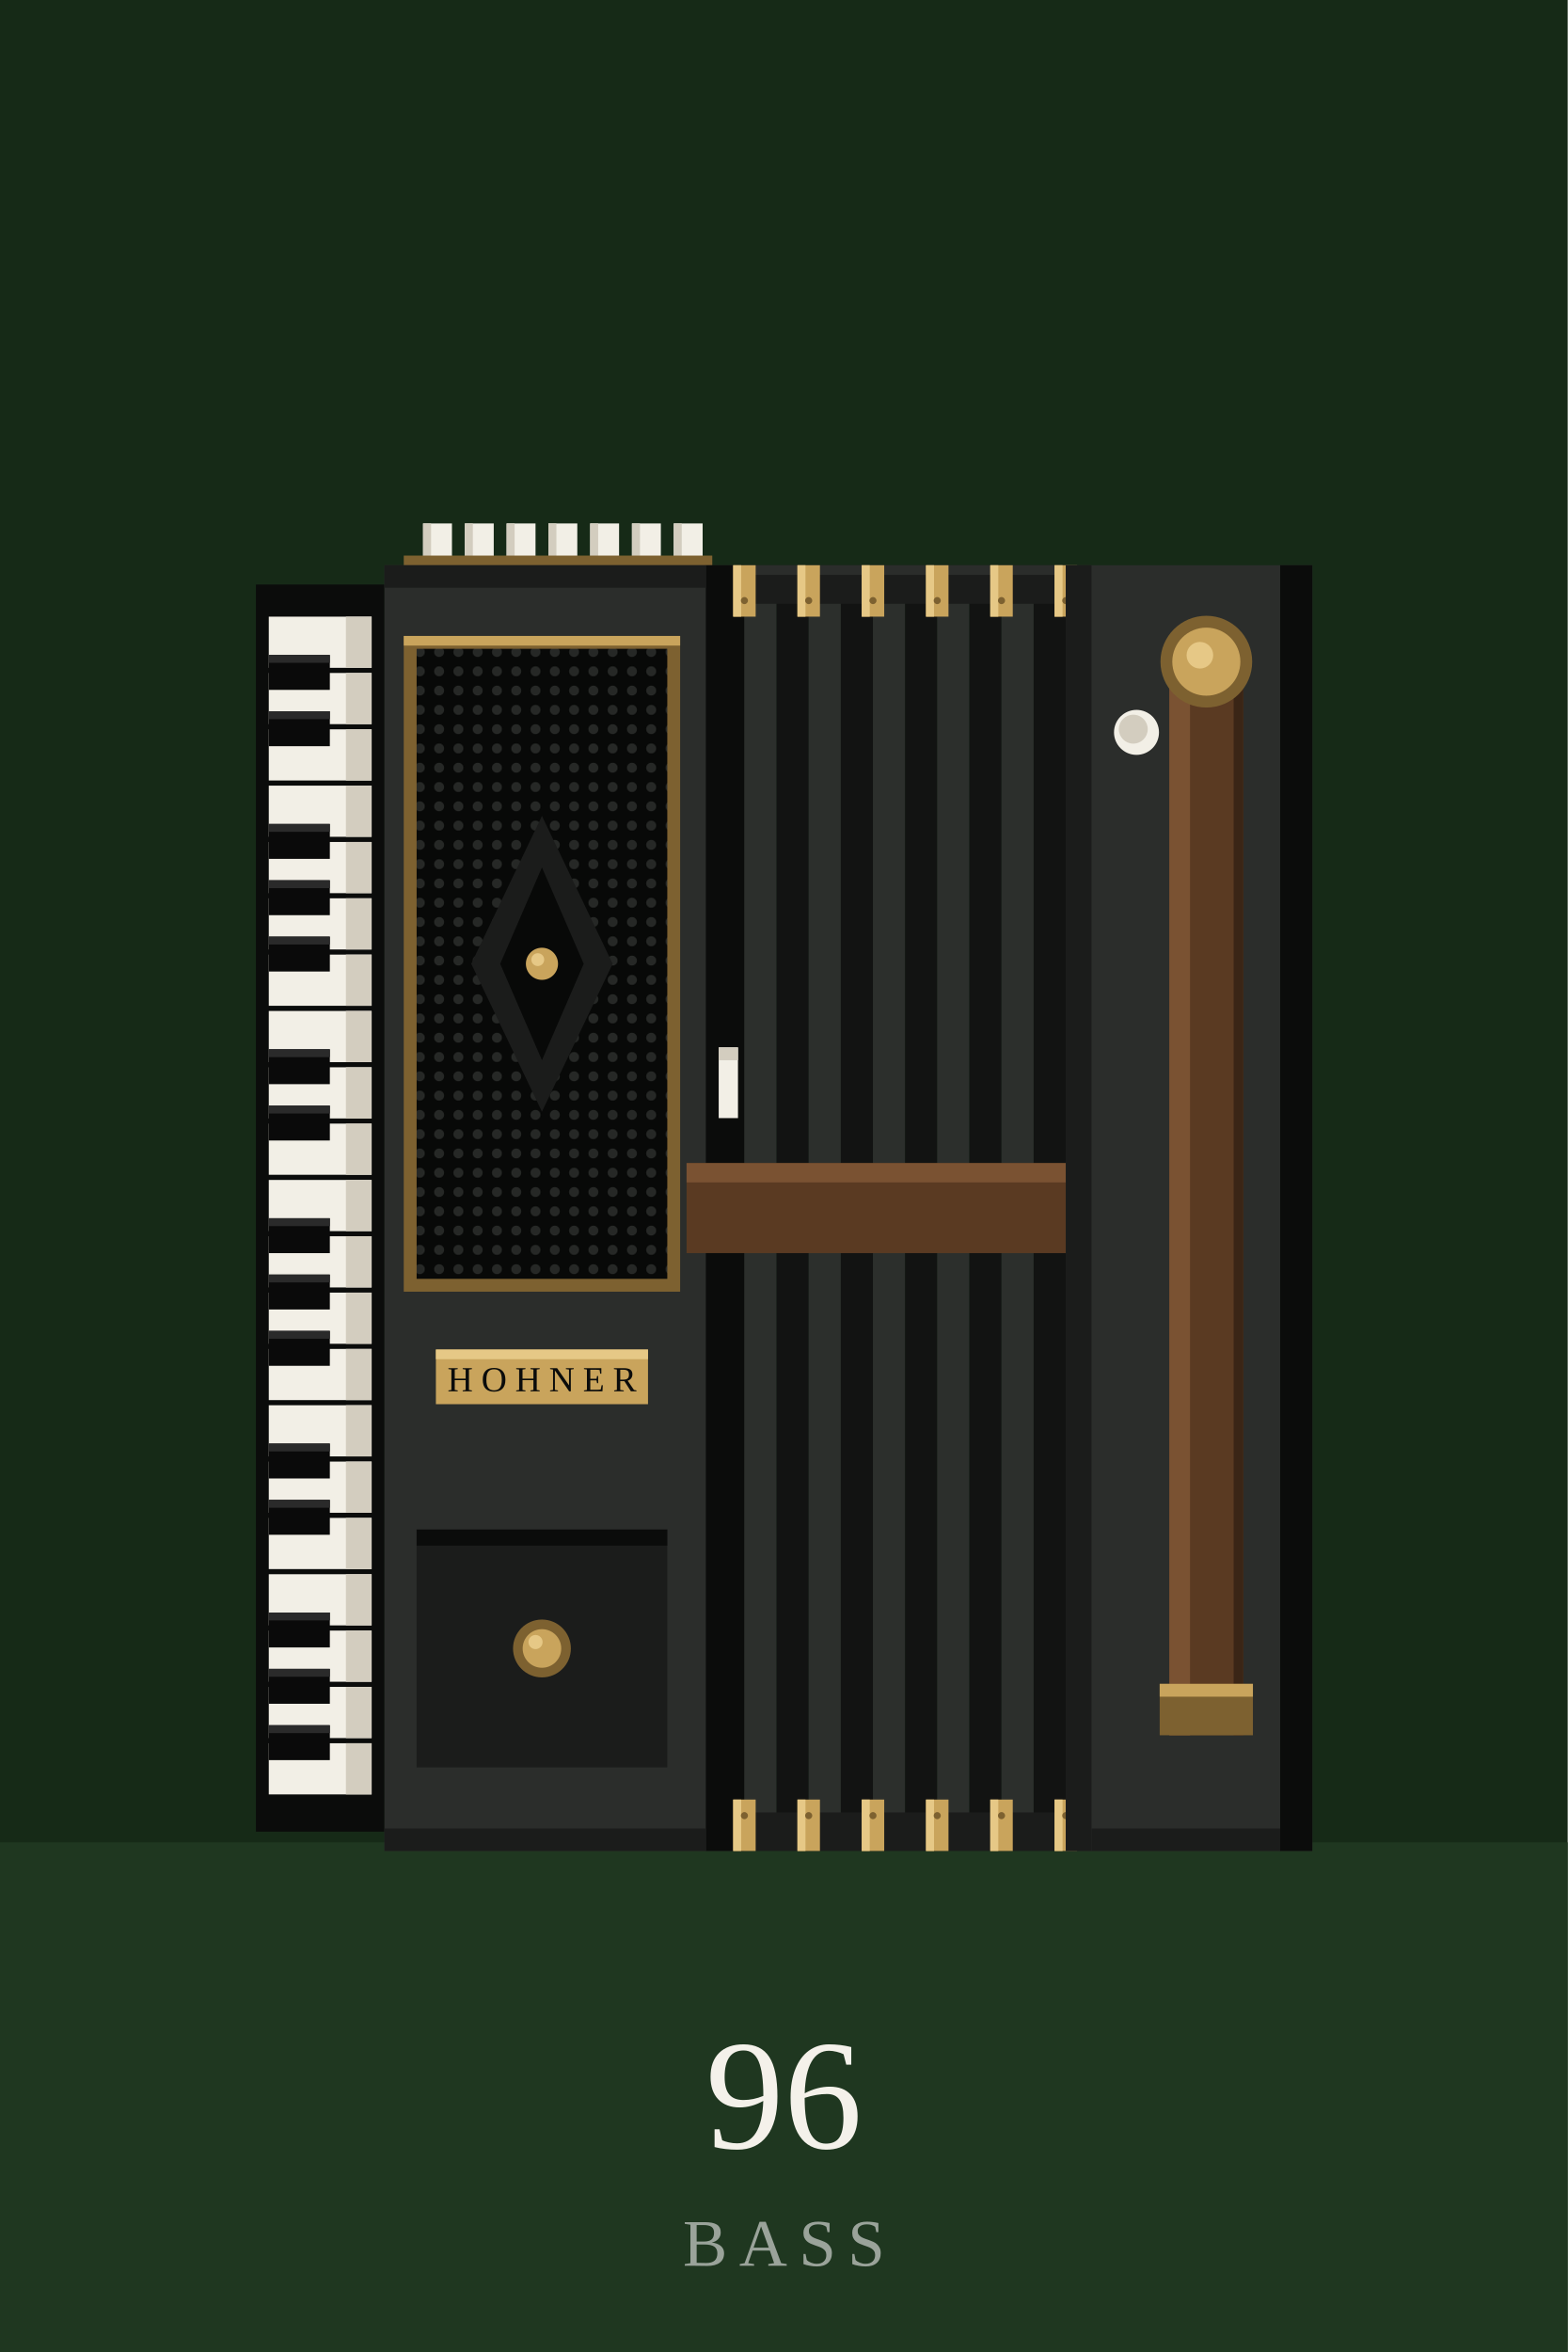
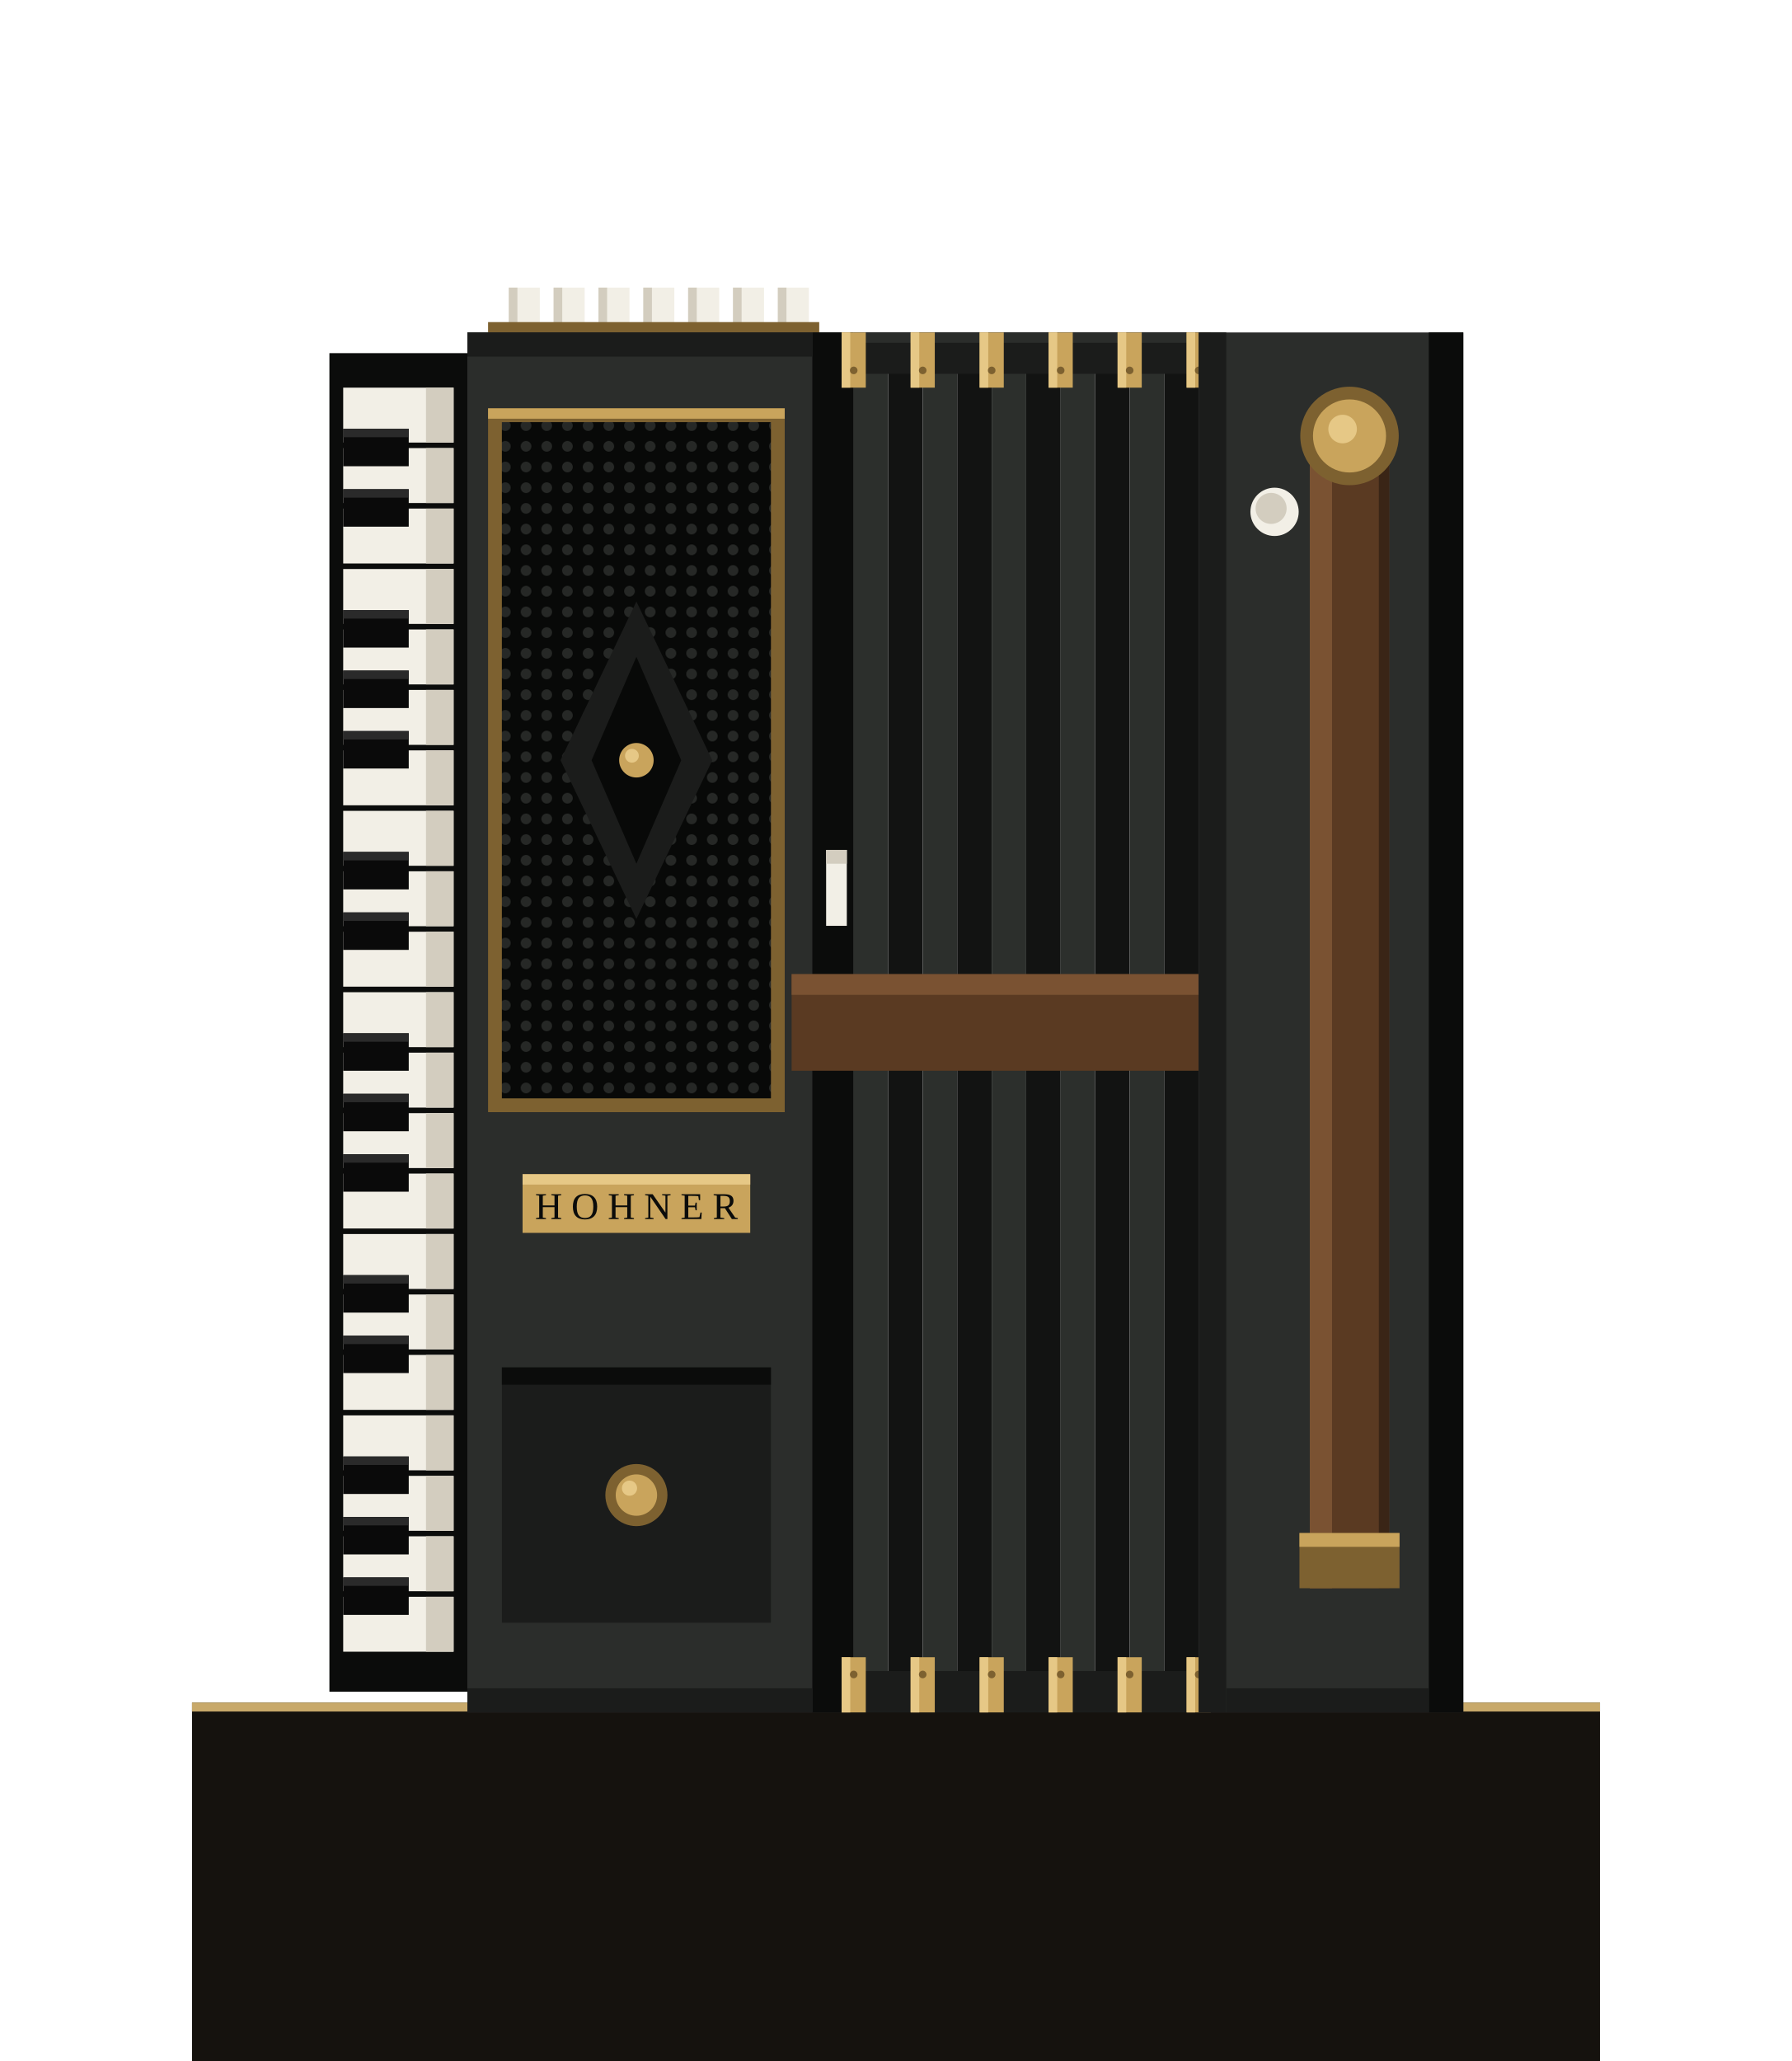
- <svg xmlns="http://www.w3.org/2000/svg" viewBox="0 0 400 600" width="400" height="600" role="img">
-   <rect x="0" y="0" width="400" height="600" fill="#162a17" />
-   <rect x="0" y="470" width="400" height="130" fill="#1f3720" />
-   <g transform="translate(65.3 144.19) scale(0.82)">
+ <svg xmlns="http://www.w3.org/2000/svg" viewBox="0 140 400 460" width="400" height="460" role="img">
+   <rect x="42.86" y="520" width="314.29" height="80" fill="#15120e" />
+   <rect x="42.86" y="520" width="314.29" height="2" fill="#c8a96a" />
+   <g transform="translate(73.53 214.2) scale(0.77)">
    <defs>
-       <pattern id="a16h" width="6" height="6" patternUnits="userSpaceOnUse">
+       <pattern id="a13h" width="6" height="6" patternUnits="userSpaceOnUse">
        <rect width="6" height="6" fill="#080908" />
        <circle cx="3" cy="3" r="1.55" fill="#262826" />
      </pattern>
    </defs>
    <rect x="52" y="-13" width="9" height="13" fill="#f2efe6" />
    <rect x="52" y="-13" width="2.5" height="13" fill="#d3cdbf" />
    <rect x="65" y="-13" width="9" height="13" fill="#f2efe6" />
    <rect x="65" y="-13" width="2.5" height="13" fill="#d3cdbf" />
    <rect x="78" y="-13" width="9" height="13" fill="#f2efe6" />
    <rect x="78" y="-13" width="2.5" height="13" fill="#d3cdbf" />
    <rect x="91" y="-13" width="9" height="13" fill="#f2efe6" />
    <rect x="91" y="-13" width="2.5" height="13" fill="#d3cdbf" />
    <rect x="104" y="-13" width="9" height="13" fill="#f2efe6" />
    <rect x="104" y="-13" width="2.5" height="13" fill="#d3cdbf" />
    <rect x="117" y="-13" width="9" height="13" fill="#f2efe6" />
    <rect x="117" y="-13" width="2.5" height="13" fill="#d3cdbf" />
    <rect x="130" y="-13" width="9" height="13" fill="#f2efe6" />
    <rect x="130" y="-13" width="2.5" height="13" fill="#d3cdbf" />
    <rect x="46" y="-3" width="96" height="4" fill="#7d6130" />
    <rect x="0" y="6" width="40" height="388" fill="#0b0c0b" />
    <rect x="4" y="16" width="32" height="15.92" fill="#f2efe6" />
    <rect x="28" y="16" width="8" height="15.92" fill="#d3cdbf" />
    <rect x="4" y="33.52" width="32" height="15.92" fill="#f2efe6" />
    <rect x="28" y="33.52" width="8" height="15.92" fill="#d3cdbf" />
    <rect x="4" y="51.05" width="32" height="15.92" fill="#f2efe6" />
    <rect x="28" y="51.05" width="8" height="15.92" fill="#d3cdbf" />
    <rect x="4" y="68.57" width="32" height="15.92" fill="#f2efe6" />
    <rect x="28" y="68.57" width="8" height="15.92" fill="#d3cdbf" />
    <rect x="4" y="86.1" width="32" height="15.92" fill="#f2efe6" />
    <rect x="28" y="86.1" width="8" height="15.92" fill="#d3cdbf" />
    <rect x="4" y="103.62" width="32" height="15.92" fill="#f2efe6" />
    <rect x="28" y="103.62" width="8" height="15.92" fill="#d3cdbf" />
    <rect x="4" y="121.14" width="32" height="15.92" fill="#f2efe6" />
    <rect x="28" y="121.14" width="8" height="15.92" fill="#d3cdbf" />
    <rect x="4" y="138.67" width="32" height="15.92" fill="#f2efe6" />
    <rect x="28" y="138.67" width="8" height="15.92" fill="#d3cdbf" />
    <rect x="4" y="156.19" width="32" height="15.92" fill="#f2efe6" />
    <rect x="28" y="156.19" width="8" height="15.92" fill="#d3cdbf" />
    <rect x="4" y="173.71" width="32" height="15.92" fill="#f2efe6" />
    <rect x="28" y="173.71" width="8" height="15.92" fill="#d3cdbf" />
    <rect x="4" y="191.24" width="32" height="15.92" fill="#f2efe6" />
    <rect x="28" y="191.24" width="8" height="15.92" fill="#d3cdbf" />
    <rect x="4" y="208.76" width="32" height="15.92" fill="#f2efe6" />
    <rect x="28" y="208.76" width="8" height="15.92" fill="#d3cdbf" />
    <rect x="4" y="226.29" width="32" height="15.92" fill="#f2efe6" />
    <rect x="28" y="226.29" width="8" height="15.92" fill="#d3cdbf" />
    <rect x="4" y="243.81" width="32" height="15.92" fill="#f2efe6" />
    <rect x="28" y="243.81" width="8" height="15.92" fill="#d3cdbf" />
    <rect x="4" y="261.33" width="32" height="15.92" fill="#f2efe6" />
    <rect x="28" y="261.33" width="8" height="15.92" fill="#d3cdbf" />
    <rect x="4" y="278.86" width="32" height="15.92" fill="#f2efe6" />
    <rect x="28" y="278.86" width="8" height="15.92" fill="#d3cdbf" />
    <rect x="4" y="296.38" width="32" height="15.92" fill="#f2efe6" />
    <rect x="28" y="296.38" width="8" height="15.92" fill="#d3cdbf" />
    <rect x="4" y="313.9" width="32" height="15.92" fill="#f2efe6" />
    <rect x="28" y="313.9" width="8" height="15.92" fill="#d3cdbf" />
    <rect x="4" y="331.43" width="32" height="15.92" fill="#f2efe6" />
    <rect x="28" y="331.43" width="8" height="15.92" fill="#d3cdbf" />
    <rect x="4" y="348.95" width="32" height="15.92" fill="#f2efe6" />
    <rect x="28" y="348.95" width="8" height="15.92" fill="#d3cdbf" />
    <rect x="4" y="366.48" width="32" height="15.92" fill="#f2efe6" />
    <rect x="28" y="366.48" width="8" height="15.92" fill="#d3cdbf" />
    <rect x="4" y="27.92" width="19" height="10.86" fill="#0a0a0a" />
    <rect x="4" y="27.92" width="19" height="2.45" fill="#2a2a2a" />
    <rect x="4" y="45.44" width="19" height="10.86" fill="#0a0a0a" />
    <rect x="4" y="45.44" width="19" height="2.45" fill="#2a2a2a" />
    <rect x="4" y="80.49" width="19" height="10.86" fill="#0a0a0a" />
    <rect x="4" y="80.49" width="19" height="2.45" fill="#2a2a2a" />
    <rect x="4" y="98.01" width="19" height="10.86" fill="#0a0a0a" />
    <rect x="4" y="98.01" width="19" height="2.45" fill="#2a2a2a" />
    <rect x="4" y="115.54" width="19" height="10.86" fill="#0a0a0a" />
    <rect x="4" y="115.54" width="19" height="2.45" fill="#2a2a2a" />
    <rect x="4" y="150.58" width="19" height="10.86" fill="#0a0a0a" />
    <rect x="4" y="150.58" width="19" height="2.45" fill="#2a2a2a" />
    <rect x="4" y="168.11" width="19" height="10.86" fill="#0a0a0a" />
    <rect x="4" y="168.11" width="19" height="2.45" fill="#2a2a2a" />
    <rect x="4" y="203.15" width="19" height="10.86" fill="#0a0a0a" />
    <rect x="4" y="203.15" width="19" height="2.45" fill="#2a2a2a" />
    <rect x="4" y="220.68" width="19" height="10.86" fill="#0a0a0a" />
    <rect x="4" y="220.68" width="19" height="2.45" fill="#2a2a2a" />
    <rect x="4" y="238.2" width="19" height="10.86" fill="#0a0a0a" />
    <rect x="4" y="238.2" width="19" height="2.45" fill="#2a2a2a" />
    <rect x="4" y="273.25" width="19" height="10.86" fill="#0a0a0a" />
    <rect x="4" y="273.25" width="19" height="2.45" fill="#2a2a2a" />
    <rect x="4" y="290.77" width="19" height="10.86" fill="#0a0a0a" />
    <rect x="4" y="290.77" width="19" height="2.45" fill="#2a2a2a" />
    <rect x="4" y="325.82" width="19" height="10.86" fill="#0a0a0a" />
    <rect x="4" y="325.82" width="19" height="2.45" fill="#2a2a2a" />
    <rect x="4" y="343.34" width="19" height="10.86" fill="#0a0a0a" />
    <rect x="4" y="343.34" width="19" height="2.45" fill="#2a2a2a" />
    <rect x="4" y="360.87" width="19" height="10.86" fill="#0a0a0a" />
    <rect x="4" y="360.87" width="19" height="2.45" fill="#2a2a2a" />
    <rect x="40" y="0" width="112" height="400" fill="#2b2d2b" />
    <rect x="140" y="0" width="12" height="400" fill="#0b0c0b" />
    <rect x="40" y="0" width="100" height="7" fill="#1b1c1b" />
    <rect x="40" y="393" width="100" height="7" fill="#1b1c1b" />
    <rect x="46" y="22" width="86" height="204" fill="#7d6130" />
    <rect x="46" y="22" width="86" height="3" fill="#c9a45c" />
-     <rect x="50" y="26" width="78" height="196" fill="url(#a16h)" />
+     <rect x="50" y="26" width="78" height="196" fill="url(#a13h)" />
    <path d="M89 78 L111 124 L89 170 L67 124 Z" fill="#1b1c1b" />
    <path d="M89 94 L102 124 L89 154 L76 124 Z" fill="#080908" />
    <circle cx="89" cy="124" r="5" fill="#c9a45c" />
    <circle cx="87.7" cy="122.7" r="2" fill="#e6c886" />
    <rect x="56" y="244" width="66" height="17" fill="#c9a45c" />
    <rect x="56" y="244" width="66" height="3" fill="#e6c886" />
    <text x="89" y="257" text-anchor="middle" font-family="Georgia, 'Times New Roman', serif" font-size="11" letter-spacing="2.6" fill="#0b0c0b">HOHNER</text>
    <rect x="50" y="300" width="78" height="74" fill="#1b1c1b" />
    <rect x="50" y="300" width="78" height="5" fill="#0b0c0b" />
    <circle cx="89" cy="337" r="9" fill="#7d6130" />
    <circle cx="89" cy="337" r="6" fill="#c9a45c" />
    <circle cx="87" cy="335" r="2.2" fill="#e6c886" />
    <rect x="144" y="150" width="6" height="22" fill="#f2efe6" />
    <rect x="144" y="150" width="6" height="4" fill="#d3cdbf" />
    <rect x="152" y="10" width="10" height="380" fill="#2c2f2c" />
    <rect x="162" y="10" width="10" height="380" fill="#121312" />
    <rect x="172" y="10" width="10" height="380" fill="#2c2f2c" />
    <rect x="182" y="10" width="10" height="380" fill="#121312" />
    <rect x="192" y="10" width="10" height="380" fill="#2c2f2c" />
    <rect x="202" y="10" width="10" height="380" fill="#121312" />
    <rect x="212" y="10" width="10" height="380" fill="#2c2f2c" />
    <rect x="222" y="10" width="10" height="380" fill="#121312" />
    <rect x="232" y="10" width="10" height="380" fill="#2c2f2c" />
    <rect x="242" y="10" width="10" height="380" fill="#121312" />
    <rect x="152" y="0" width="100" height="12" fill="#1b1c1b" />
    <rect x="152" y="388" width="100" height="12" fill="#1b1c1b" />
    <rect x="152" y="0" width="100" height="3" fill="#2b2d2b" />
    <rect x="148.5" y="0" width="7" height="16" fill="#c9a45c" />
    <rect x="148.5" y="0" width="2.5" height="16" fill="#e6c886" />
    <rect x="148.5" y="384" width="7" height="16" fill="#c9a45c" />
    <rect x="148.5" y="384" width="2.5" height="16" fill="#e6c886" />
    <circle cx="152" cy="11" r="1.1" fill="#7d6130" />
    <circle cx="152" cy="389" r="1.1" fill="#7d6130" />
    <rect x="168.5" y="0" width="7" height="16" fill="#c9a45c" />
    <rect x="168.5" y="0" width="2.5" height="16" fill="#e6c886" />
    <rect x="168.5" y="384" width="7" height="16" fill="#c9a45c" />
    <rect x="168.5" y="384" width="2.5" height="16" fill="#e6c886" />
    <circle cx="172" cy="11" r="1.1" fill="#7d6130" />
    <circle cx="172" cy="389" r="1.1" fill="#7d6130" />
    <rect x="188.5" y="0" width="7" height="16" fill="#c9a45c" />
    <rect x="188.5" y="0" width="2.5" height="16" fill="#e6c886" />
    <rect x="188.5" y="384" width="7" height="16" fill="#c9a45c" />
    <rect x="188.5" y="384" width="2.5" height="16" fill="#e6c886" />
    <circle cx="192" cy="11" r="1.1" fill="#7d6130" />
    <circle cx="192" cy="389" r="1.1" fill="#7d6130" />
    <rect x="208.5" y="0" width="7" height="16" fill="#c9a45c" />
    <rect x="208.5" y="0" width="2.5" height="16" fill="#e6c886" />
    <rect x="208.5" y="384" width="7" height="16" fill="#c9a45c" />
    <rect x="208.5" y="384" width="2.5" height="16" fill="#e6c886" />
    <circle cx="212" cy="11" r="1.1" fill="#7d6130" />
    <circle cx="212" cy="389" r="1.1" fill="#7d6130" />
    <rect x="228.5" y="0" width="7" height="16" fill="#c9a45c" />
    <rect x="228.5" y="0" width="2.5" height="16" fill="#e6c886" />
    <rect x="228.5" y="384" width="7" height="16" fill="#c9a45c" />
    <rect x="228.5" y="384" width="2.5" height="16" fill="#e6c886" />
    <circle cx="232" cy="11" r="1.1" fill="#7d6130" />
    <circle cx="232" cy="389" r="1.1" fill="#7d6130" />
    <rect x="248.5" y="0" width="7" height="16" fill="#c9a45c" />
    <rect x="248.5" y="0" width="2.5" height="16" fill="#e6c886" />
    <rect x="248.5" y="384" width="7" height="16" fill="#c9a45c" />
    <rect x="248.5" y="384" width="2.5" height="16" fill="#e6c886" />
    <circle cx="252" cy="11" r="1.1" fill="#7d6130" />
    <circle cx="252" cy="389" r="1.1" fill="#7d6130" />
    <rect x="134" y="186" width="146" height="28" fill="#5a3a22" />
    <rect x="134" y="186" width="146" height="6" fill="#7a5232" />
    <circle cx="262" cy="200" r="7" fill="#c9a45c" />
    <circle cx="260" cy="198" r="2.5" fill="#e6c886" />
    <rect x="252" y="0" width="76.71" height="400" fill="#2b2d2b" />
    <rect x="252" y="0" width="8" height="400" fill="#1b1c1b" />
    <rect x="318.71" y="0" width="10" height="400" fill="#0b0c0b" />
    <rect x="260" y="393" width="58.71" height="7" fill="#1b1c1b" />
    <circle cx="274" cy="52" r="7" fill="#f2efe6" />
    <circle cx="273" cy="51" r="4.5" fill="#d3cdbf" />
    <rect x="284.22" y="34" width="23.01" height="330" fill="#5a3a22" />
    <rect x="284.22" y="34" width="6.44" height="330" fill="#7a5232" />
    <rect x="304.23" y="34" width="3" height="330" fill="#3a2516" />
    <circle cx="295.73" cy="30" r="14.27" fill="#7d6130" />
    <circle cx="295.73" cy="30" r="10.59" fill="#c9a45c" />
    <circle cx="293.73" cy="28" r="4.14" fill="#e6c886" />
    <rect x="281.22" y="348" width="29.01" height="16" fill="#7d6130" />
    <rect x="281.22" y="348" width="29.01" height="4" fill="#c9a45c" />
  </g>
-   <text x="200" y="548" text-anchor="middle" font-family="Georgia, 'Times New Roman', serif" font-size="40" fill="#f4f1ea">96</text>
-   <text x="200" y="578" text-anchor="middle" font-family="Georgia, 'Times New Roman', serif" font-size="17" letter-spacing="3" fill="#9aa39a">BASS</text>
</svg>
